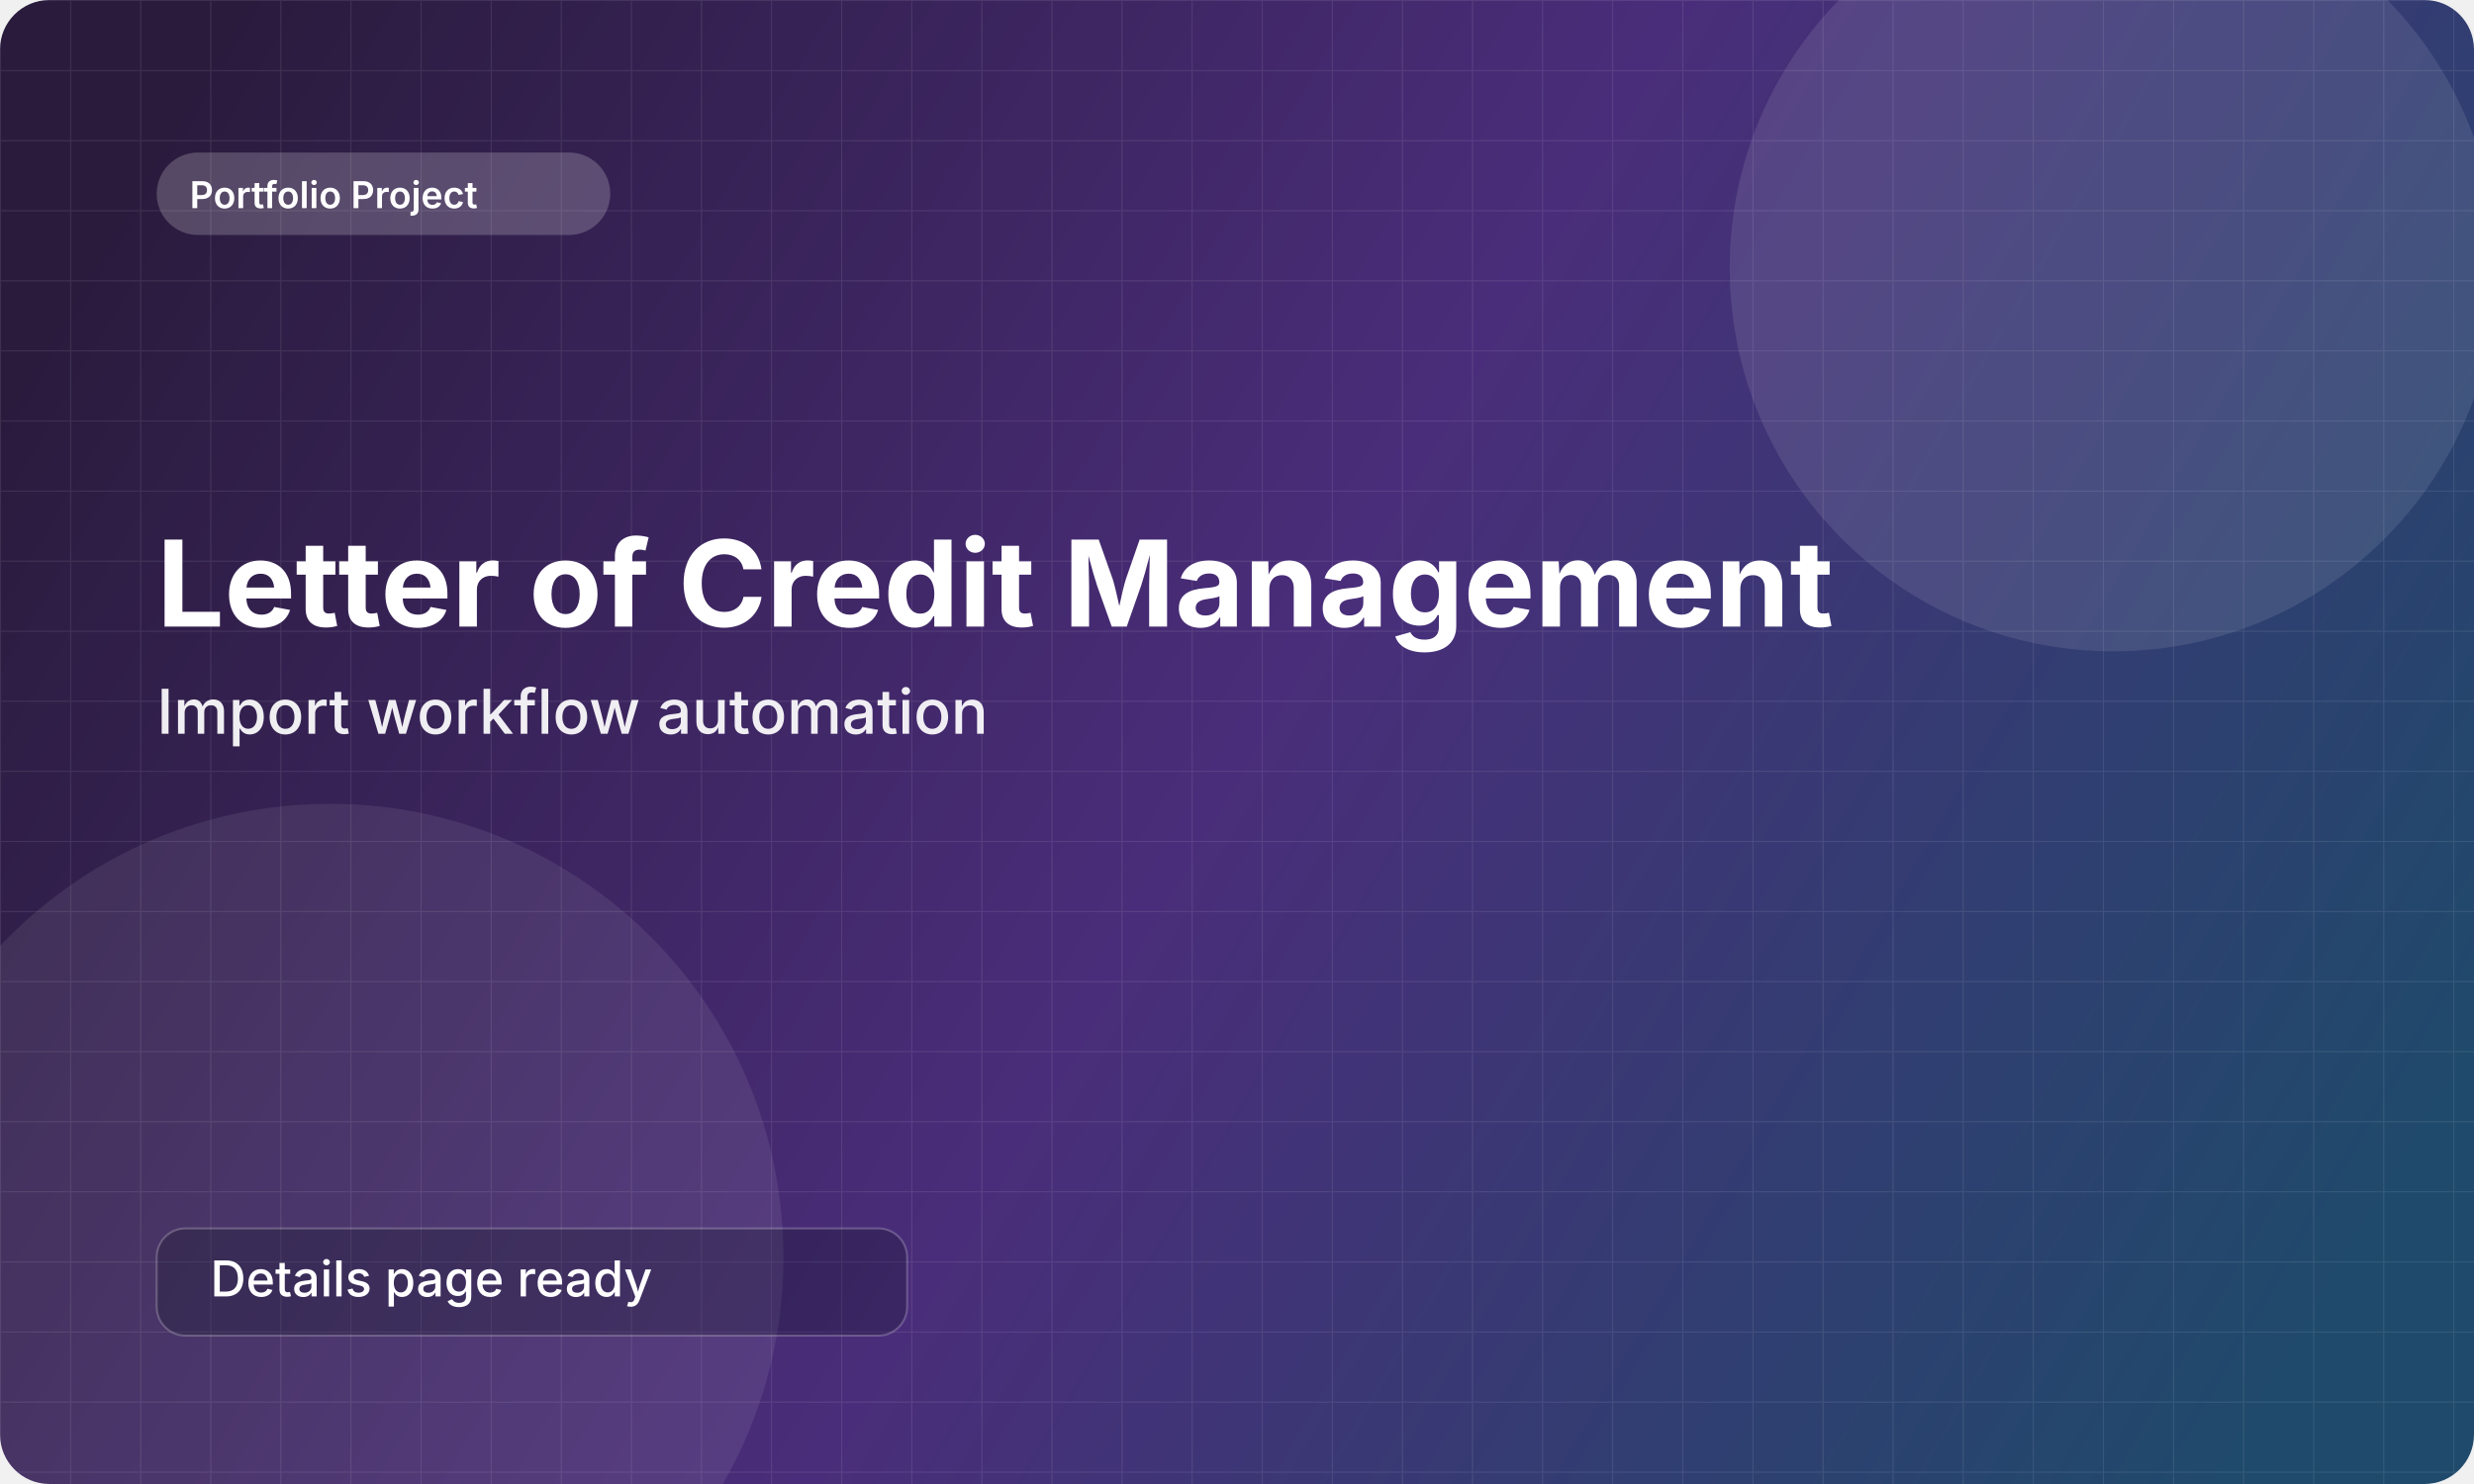
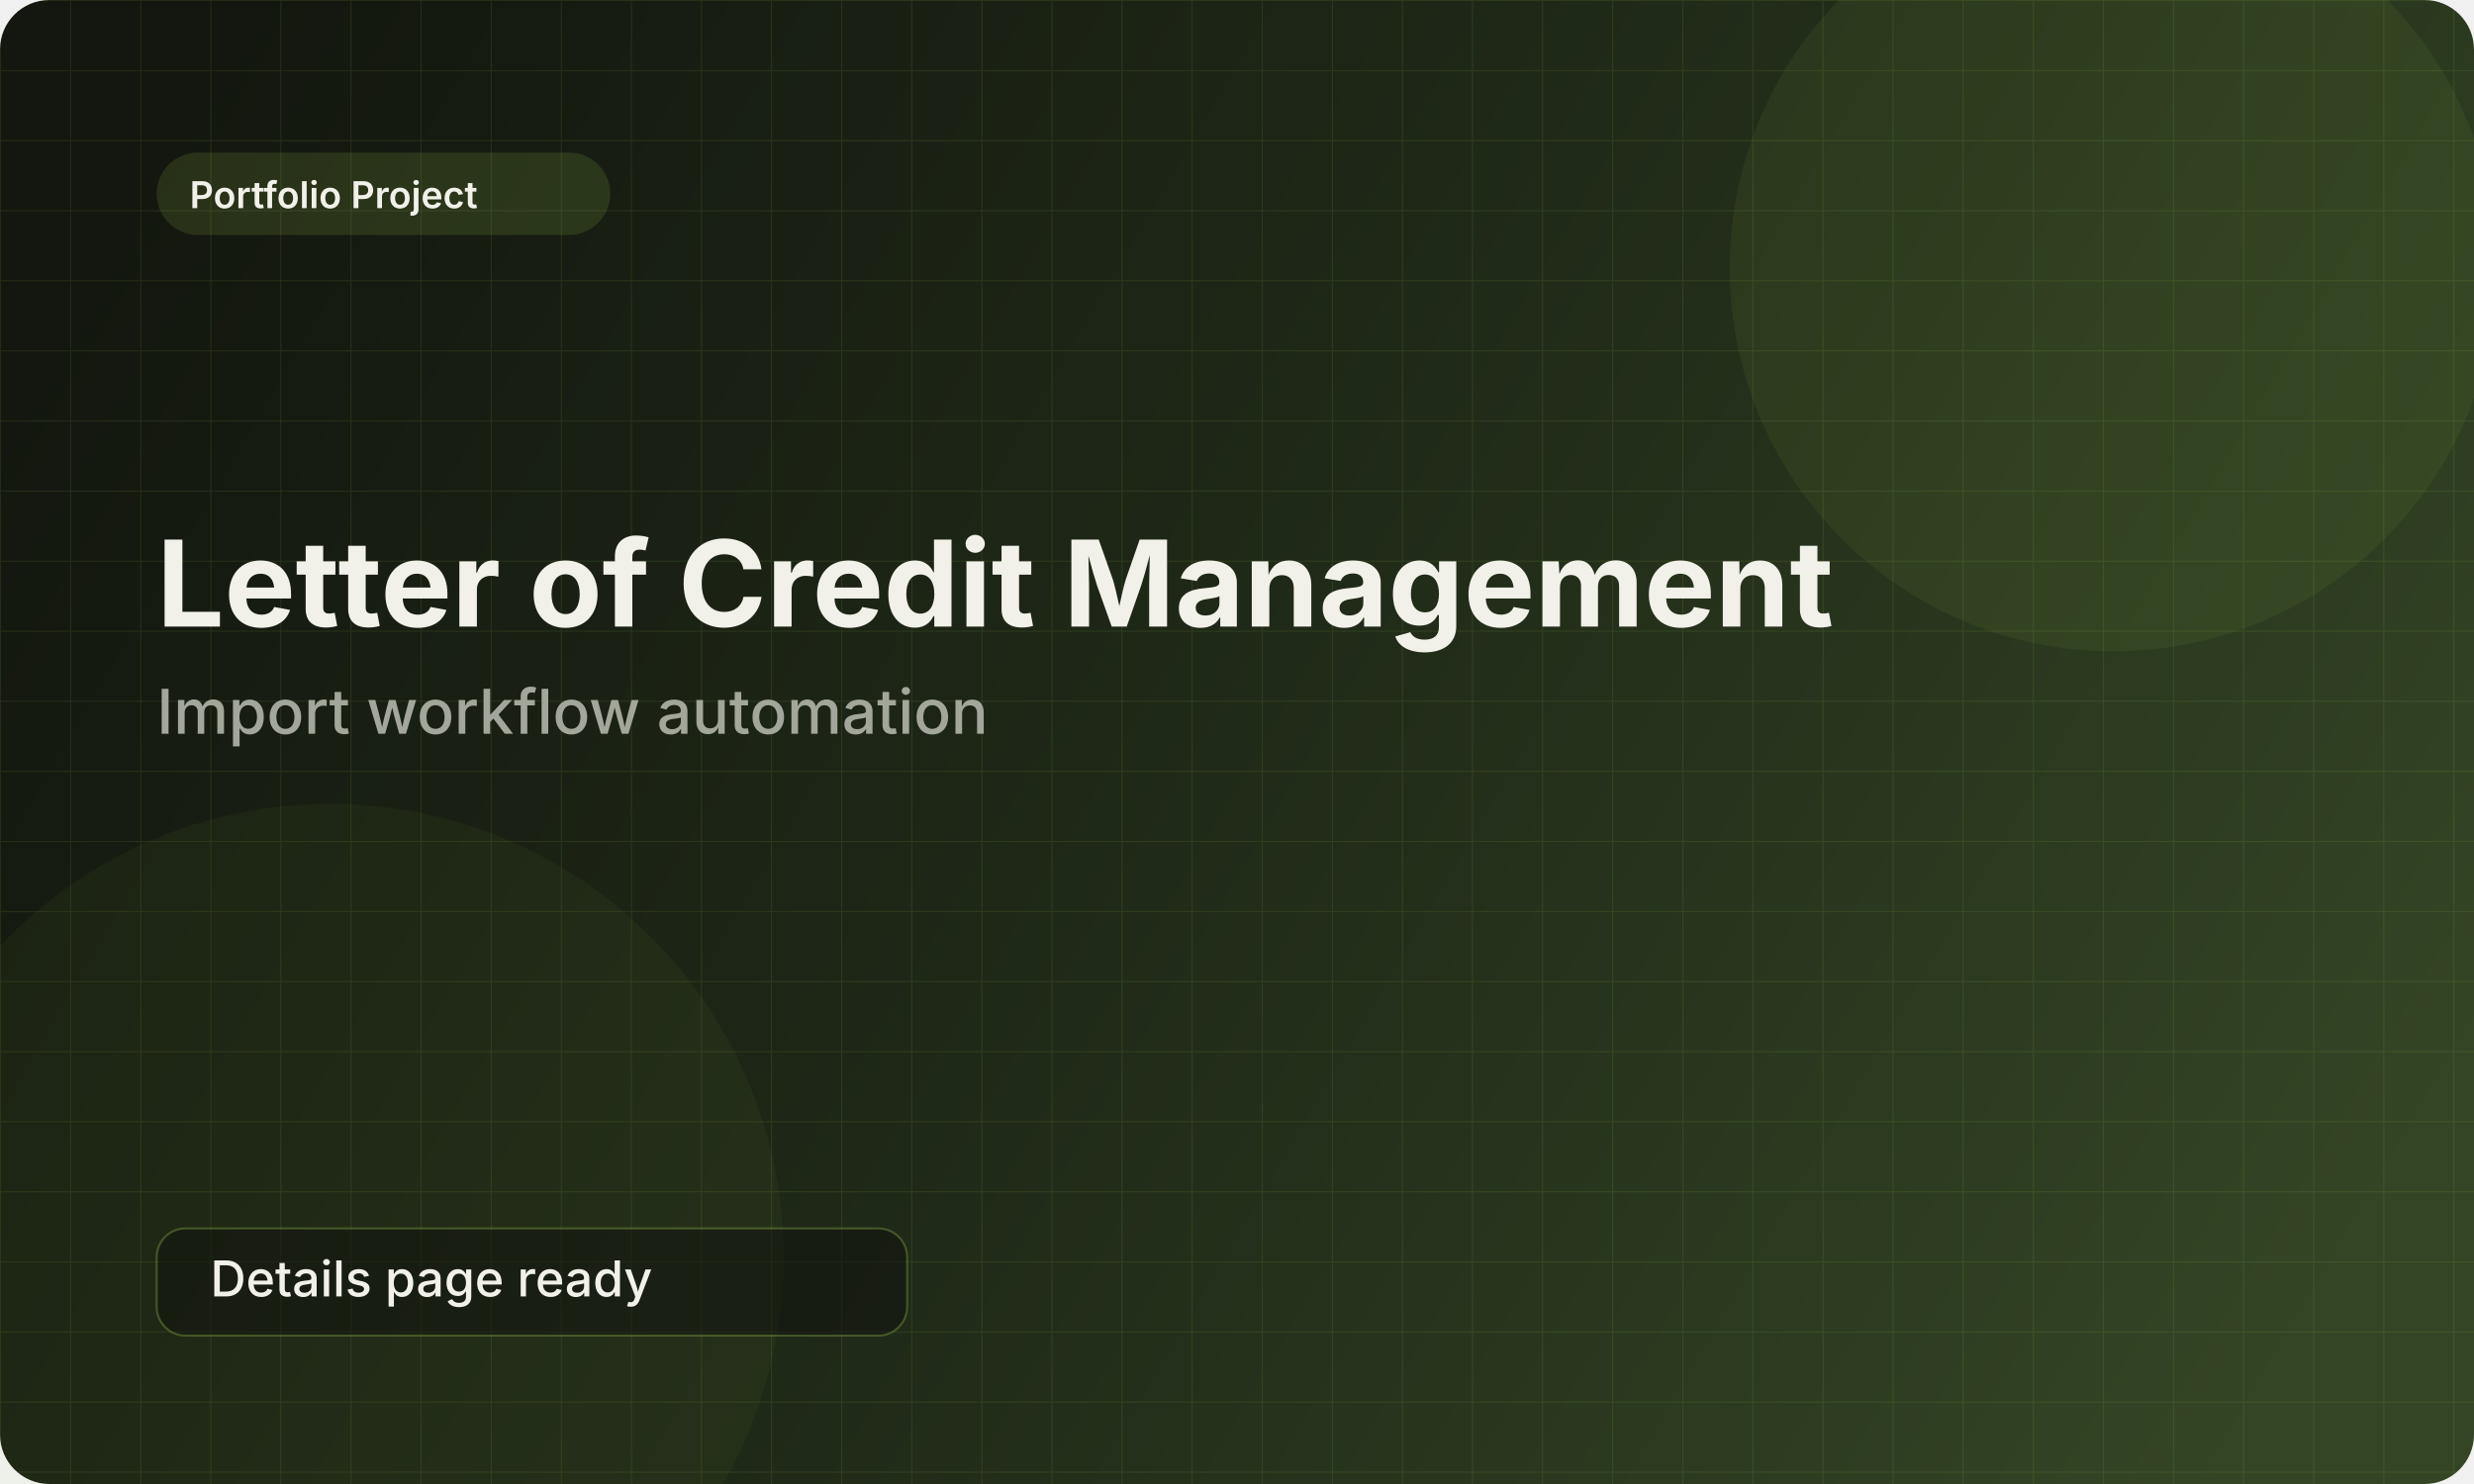
<svg xmlns="http://www.w3.org/2000/svg" width="1200" height="720" viewBox="0 0 1200 720" fill="none">
  <defs>
    <linearGradient id="bg-lc-management-app" x1="84" y1="56" x2="1116" y2="664" gradientUnits="userSpaceOnUse">
-       <stop stop-color="#2A1B3D" />
-       <stop offset="0.5" stop-color="#4A2D7A" />
-       <stop offset="1" stop-color="#1F4A6B" />
+       <stop stop-color="#13170f" />
+       <stop offset="0.5" stop-color="#202a18" />
+       <stop offset="1" stop-color="#344525" />
    </linearGradient>
    <pattern id="grid-lc-management-app" width="34" height="34" patternUnits="userSpaceOnUse">
-       <path d="M34 0H0V34" fill="none" stroke="rgba(255,255,255,0.09)" />
+       <path d="M34 0H0V34" fill="none" stroke="rgba(193,247,96,0.09)" />
    </pattern>
  </defs>
  <rect width="1200" height="720" rx="24" fill="url(#bg-lc-management-app)" />
  <rect width="1200" height="720" rx="24" fill="url(#grid-lc-management-app)" />
-   <circle cx="1025" cy="130" r="186" fill="rgba(255,255,255,0.10)" />
-   <circle cx="160" cy="610" r="220" fill="rgba(255,255,255,0.08)" />
-   <rect x="76" y="74" width="220" height="40" rx="20" fill="rgba(255,255,255,0.2)" />
-   <text x="92" y="101" font-family="Inter, Segoe UI, Arial" font-size="18" font-weight="600" fill="white">Portfolio Project</text>
-   <text x="76" y="304" font-family="Inter, Segoe UI, Arial" font-size="58" font-weight="700" fill="white">Letter of Credit Management</text>
-   <text x="76" y="356" font-family="Inter, Segoe UI, Arial" font-size="30" font-weight="500" fill="rgba(255,255,255,0.92)">Import workflow automation</text>
-   <rect x="76" y="596" width="364" height="52" rx="14" fill="rgba(9,19,29,0.25)" stroke="rgba(255,255,255,0.22)" />
-   <text x="102" y="629" font-family="Inter, Segoe UI, Arial" font-size="24" font-weight="500" fill="white">Details page ready</text>
+   <circle cx="1025" cy="130" r="186" fill="rgba(193,247,96,0.06)" />
+   <circle cx="160" cy="610" r="220" fill="rgba(193,247,96,0.04)" />
+   <rect x="76" y="74" width="220" height="40" rx="20" fill="rgba(193,247,96,0.12)" />
+   <text x="92" y="101" font-family="Inter, Segoe UI, Arial" font-size="18" font-weight="600" fill="#f1f1e9">Portfolio Project</text>
+   <text x="76" y="304" font-family="Inter, Segoe UI, Arial" font-size="58" font-weight="700" fill="#f1f1e9">Letter of Credit Management</text>
+   <text x="76" y="356" font-family="Inter, Segoe UI, Arial" font-size="30" font-weight="500" fill="#a3a69b">Import workflow automation</text>
+   <rect x="76" y="596" width="364" height="52" rx="14" fill="rgba(16,17,15,0.5)" stroke="rgba(193,247,96,0.25)" />
+   <text x="102" y="629" font-family="Inter, Segoe UI, Arial" font-size="24" font-weight="500" fill="#f1f1e9">Details page ready</text>
</svg>
